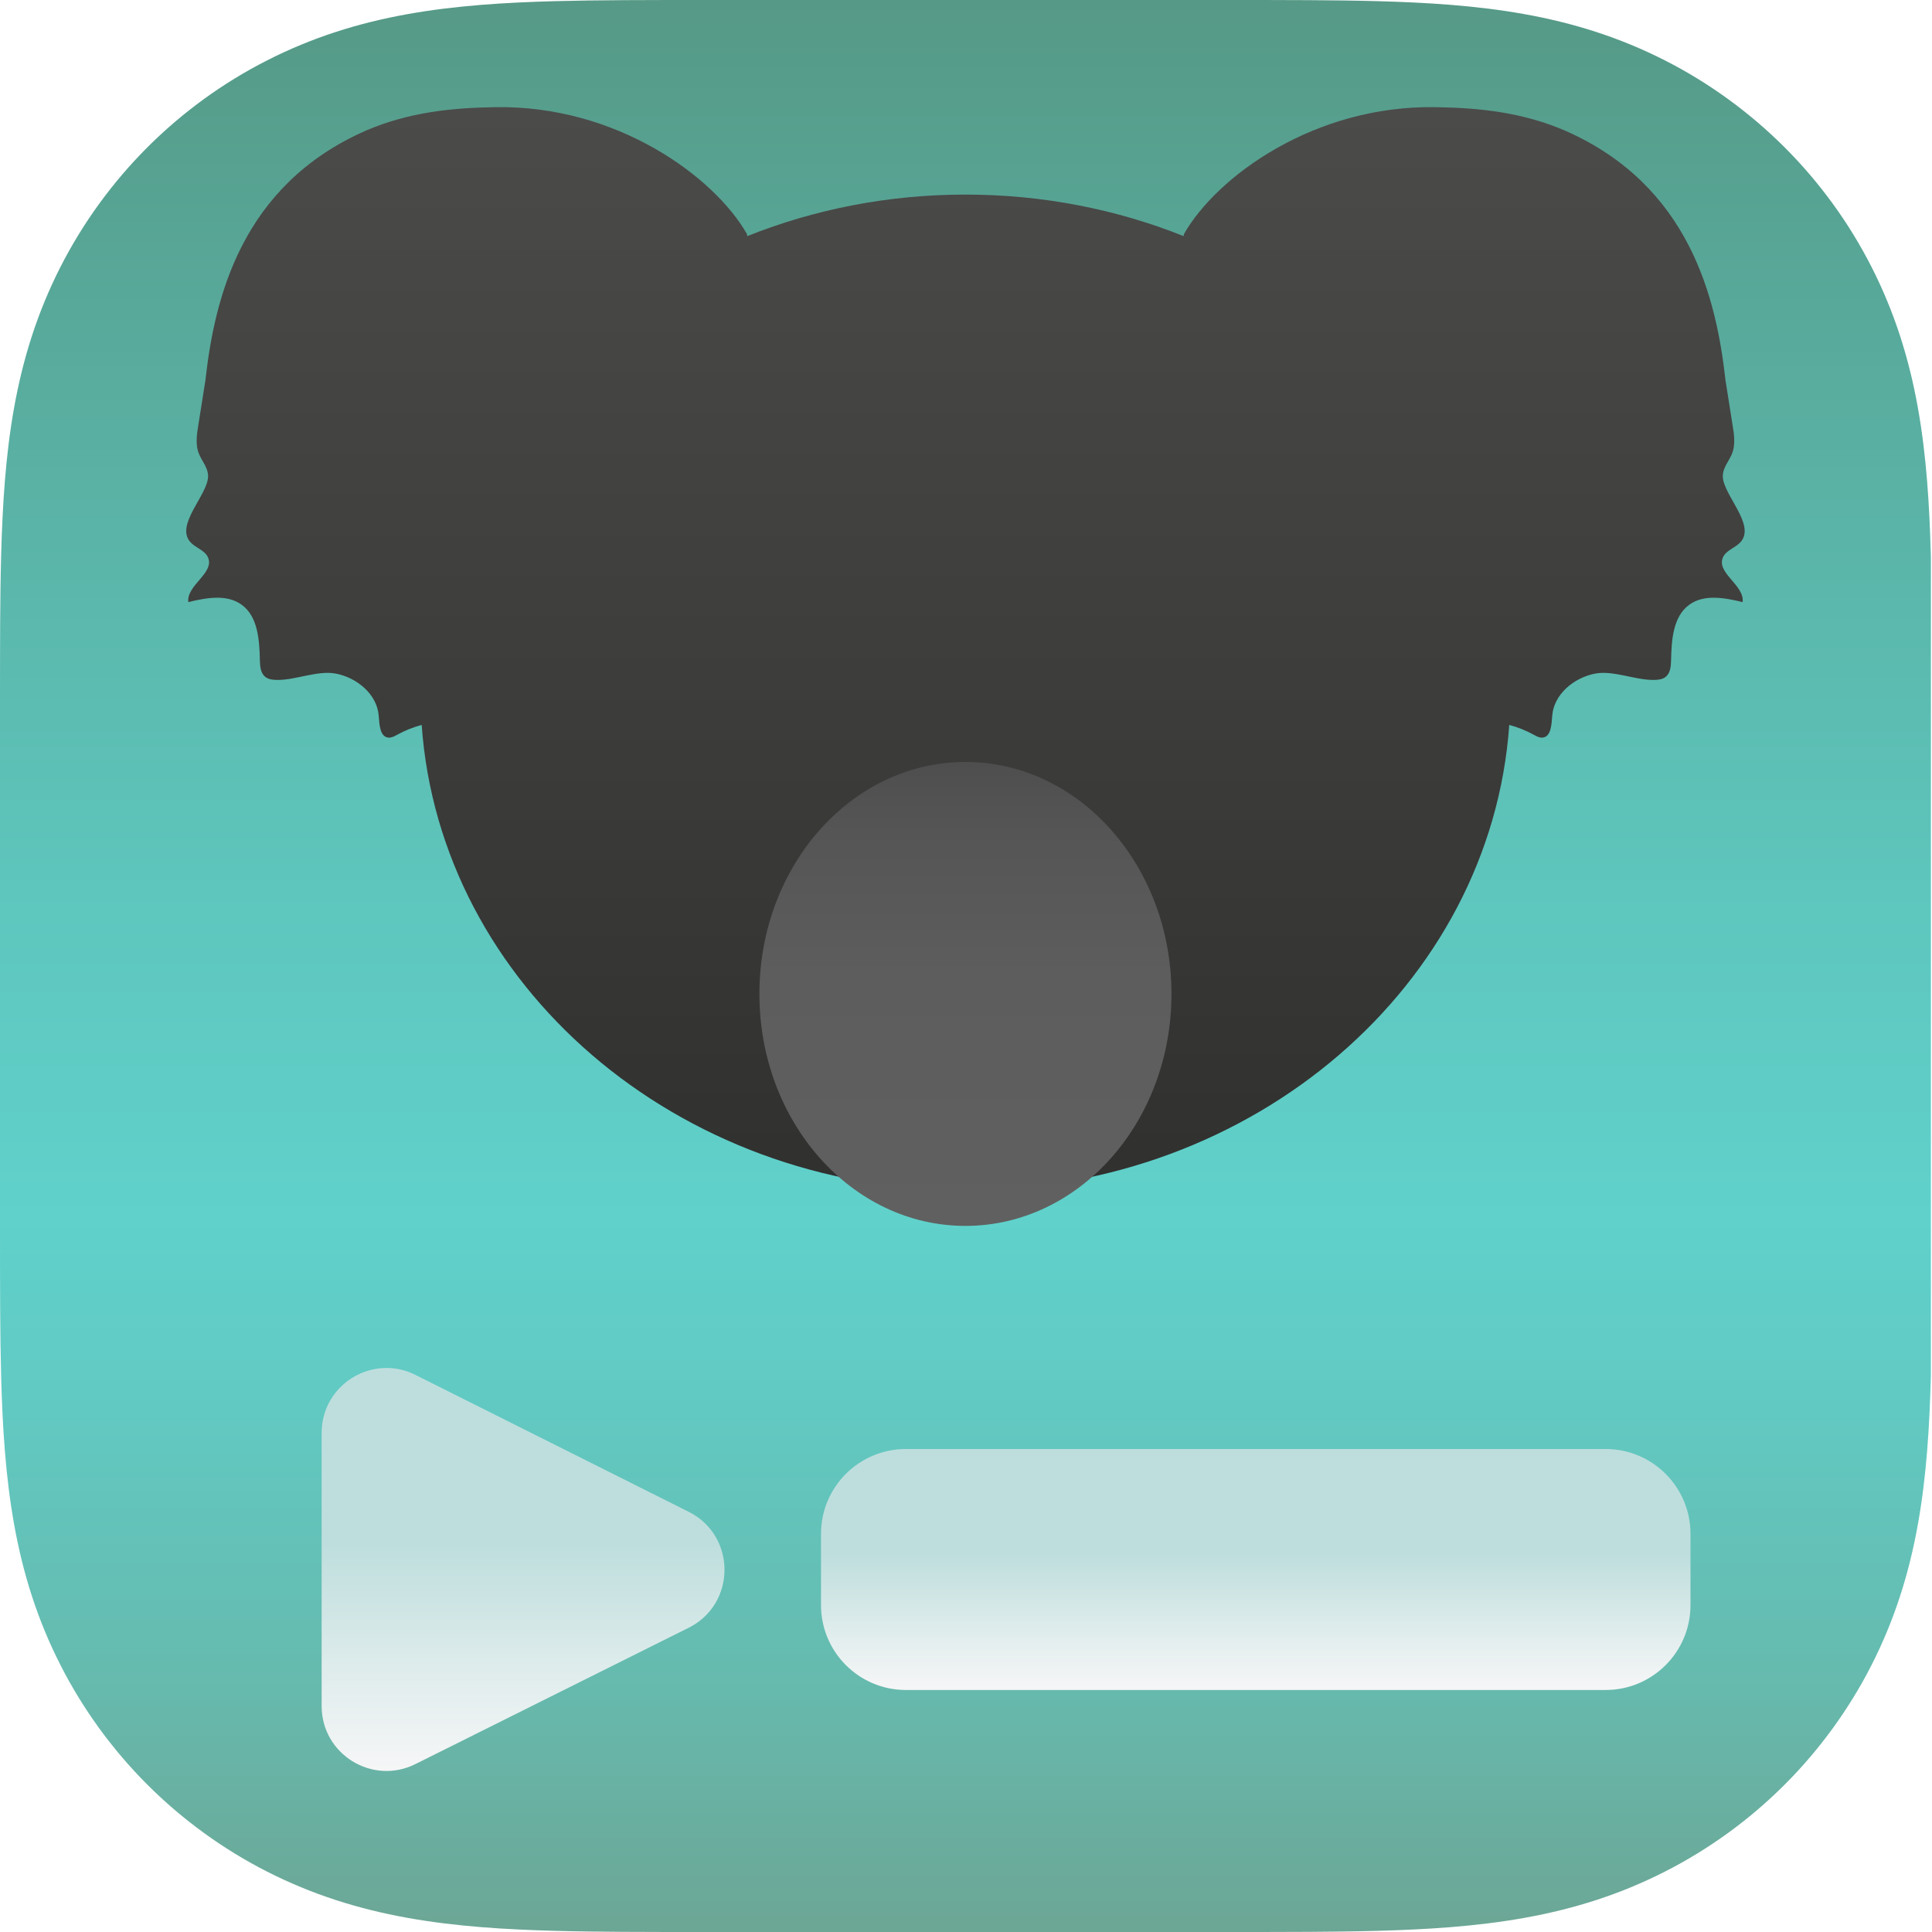
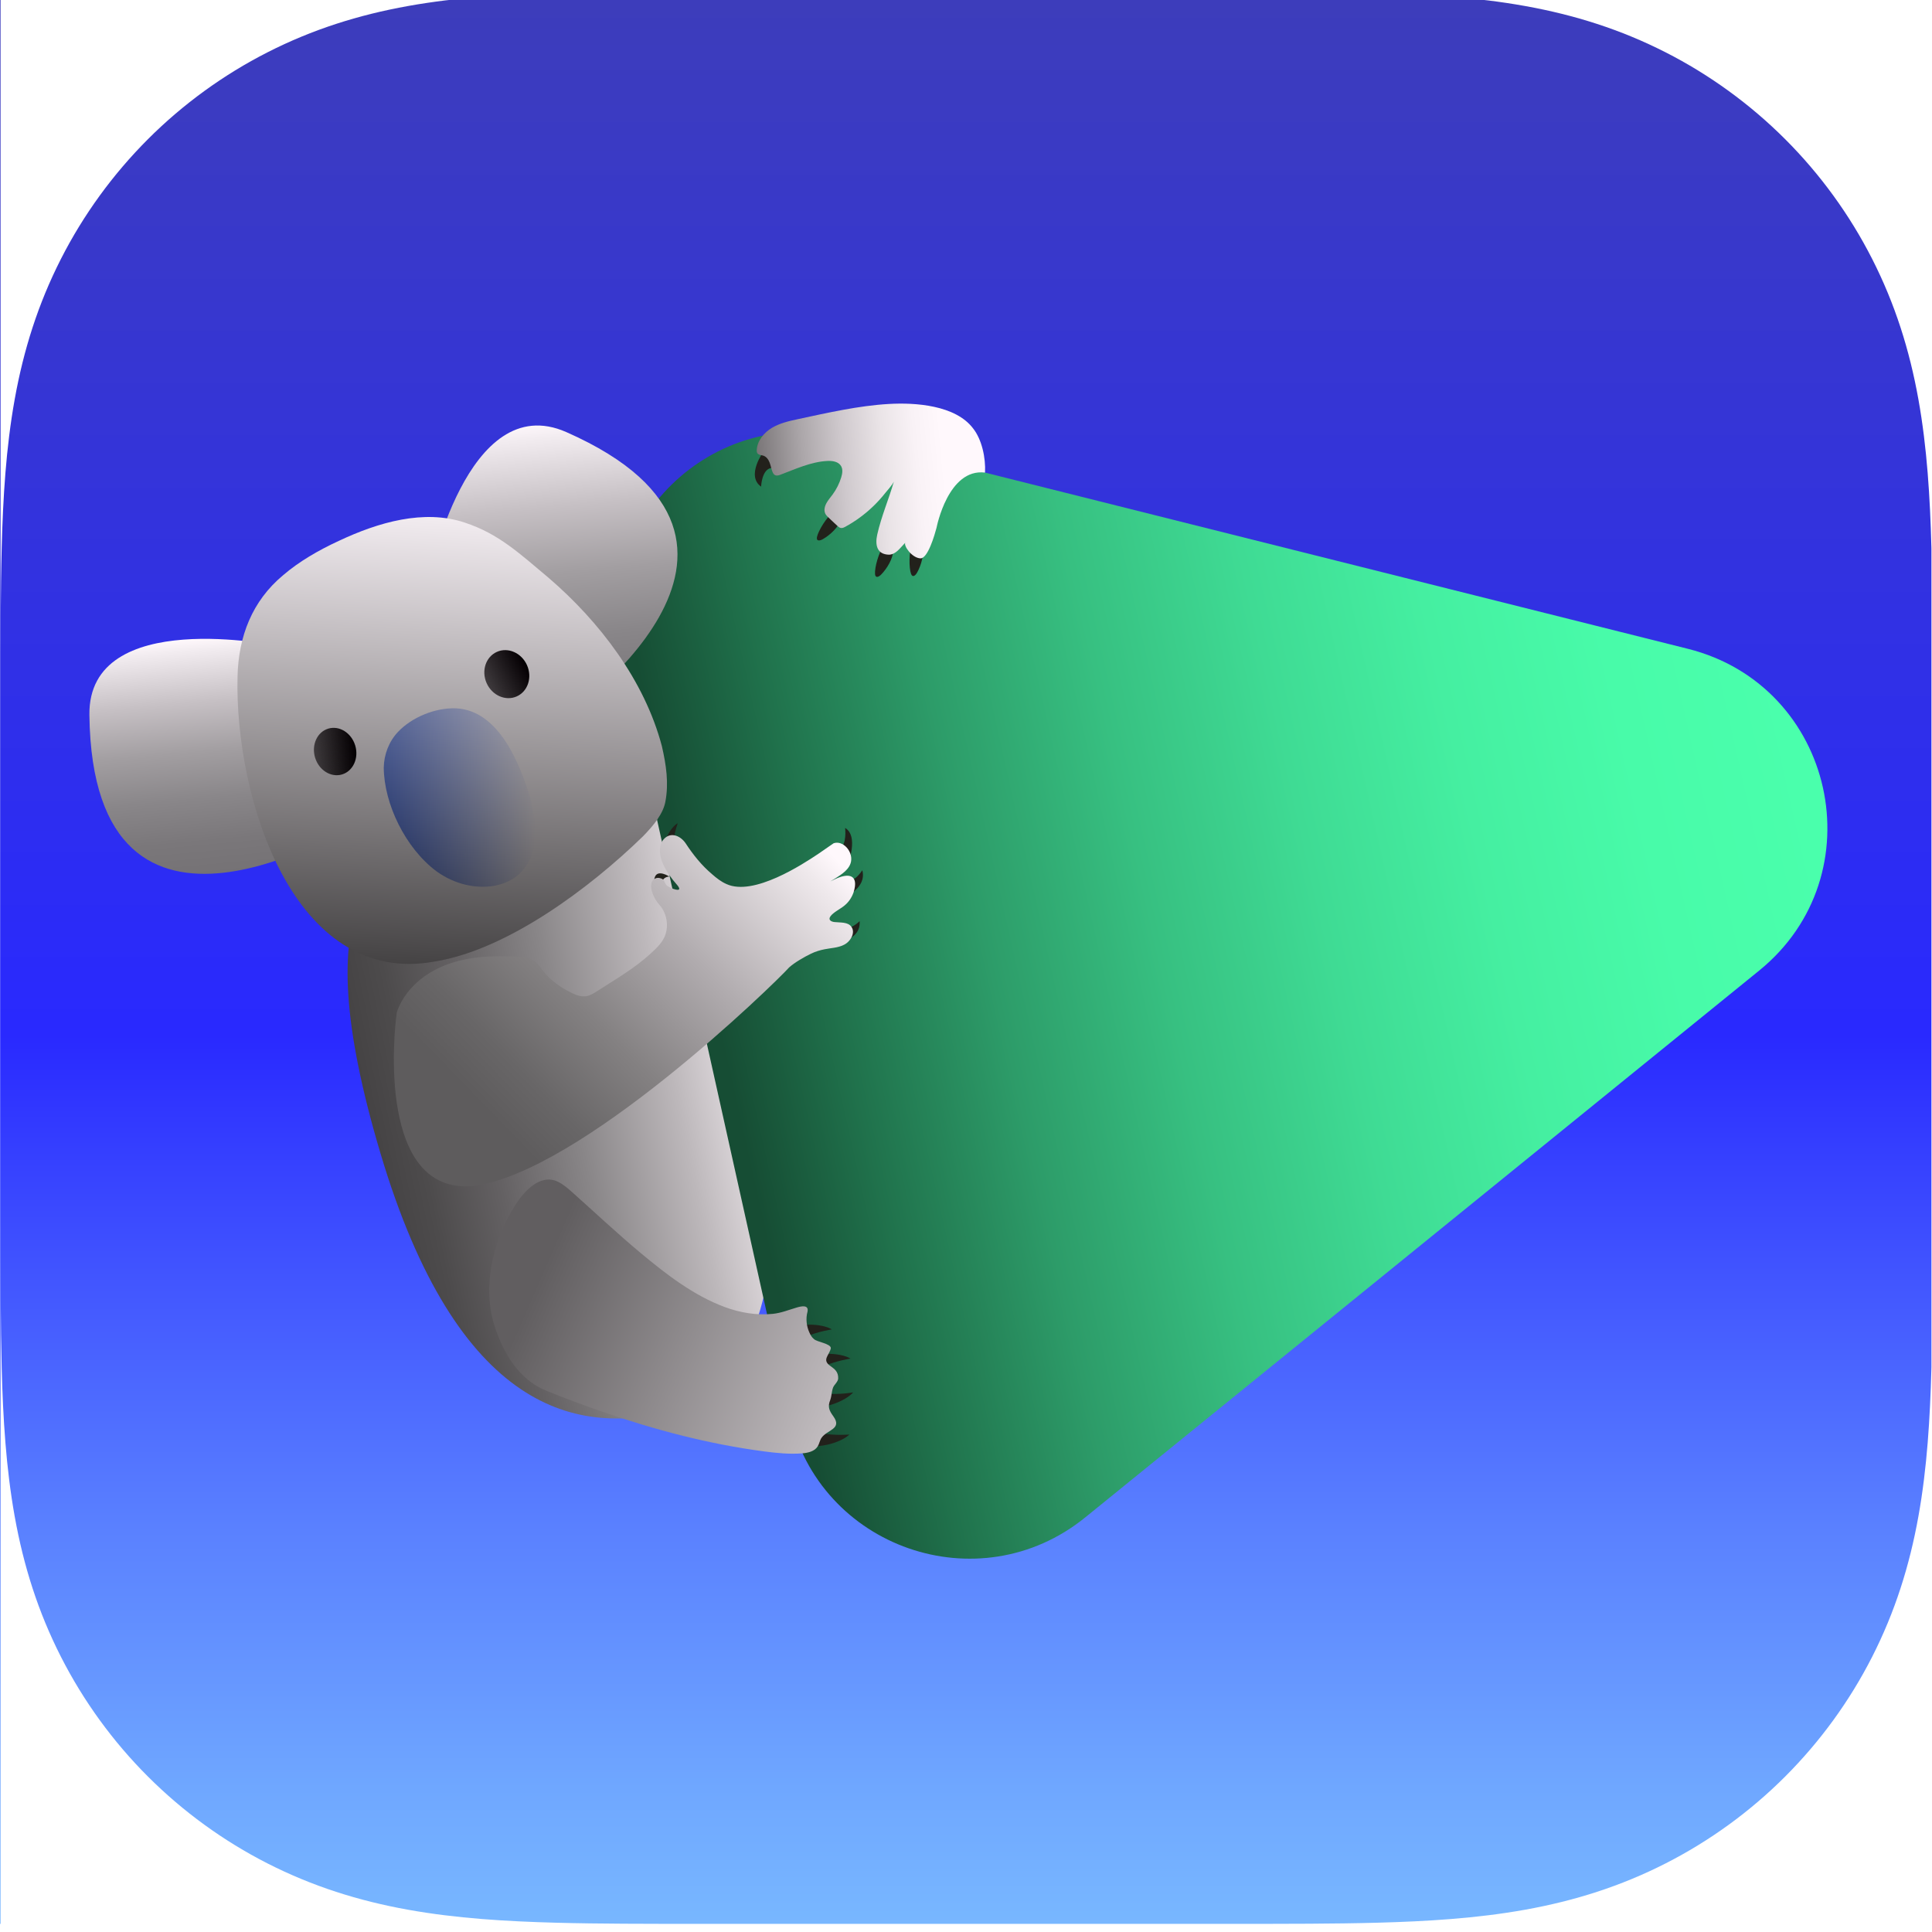
<svg xmlns="http://www.w3.org/2000/svg" xmlns:xlink="http://www.w3.org/1999/xlink" viewBox="0 0 1024 1024">
  <defs>
    <style>
      .cls-1 {
+         fill: url(#linear-gradient-8);
+       }
+ 
+       .cls-2 {
+         fill: url(#linear-gradient-7);
+       }
+ 
+       .cls-3 {
        fill: url(#linear-gradient-5);
      }

-       .cls-2 {
+       .cls-4 {
+         fill: url(#linear-gradient-6);
+       }
+ 
+       .cls-5 {
+         fill: url(#linear-gradient-9);
+       }
+ 
+       .cls-6 {
        fill: url(#linear-gradient-4);
      }

-       .cls-3 {
+       .cls-7 {
        fill: url(#linear-gradient-3);
      }

-       .cls-4 {
+       .cls-8 {
        fill: url(#linear-gradient-2);
      }

-       .cls-5 {
+       .cls-9 {
+         fill: url(#linear-gradient-13);
+         mix-blend-mode: difference;
+       }
+ 
+       .cls-10 {
        fill: url(#linear-gradient);
      }
+ 
+       .cls-11 {
+         isolation: isolate;
+       }
+ 
+       .cls-12 {
+         fill: url(#linear-gradient-10);
+       }
+ 
+       .cls-13 {
+         fill: #22211b;
+       }
+ 
+       .cls-14 {
+         fill: url(#linear-gradient-12);
+       }
+ 
+       .cls-14, .cls-15 {
+         mix-blend-mode: luminosity;
+       }
+ 
+       .cls-15 {
+         fill: url(#linear-gradient-11);
+       }
    </style>
-     <linearGradient id="linear-gradient" x1="511.7" y1="0" x2="511.7" y2="1024" gradientUnits="userSpaceOnUse">
-       <stop offset="0" stop-color="#569986" />
-       <stop offset=".16" stop-color="#58a99a" />
-       <stop offset=".46" stop-color="#5ec6bd" />
-       <stop offset=".63" stop-color="#60d1cb" />
-       <stop offset=".72" stop-color="#61cac3" />
-       <stop offset=".87" stop-color="#66baae" />
-       <stop offset="1" stop-color="#6ca695" />
+     <linearGradient id="linear-gradient" x1="512" y1="-4.31" x2="512" y2="1019.69" gradientUnits="userSpaceOnUse">
+       <stop offset="0" stop-color="#3d3dba" />
+       <stop offset=".54" stop-color="#2929ff" />
+       <stop offset=".6" stop-color="#353fff" />
+       <stop offset=".79" stop-color="#597fff" />
+       <stop offset=".93" stop-color="#6fa7ff" />
+       <stop offset="1" stop-color="#78b7ff" />
    </linearGradient>
-     <linearGradient id="linear-gradient-2" x1="511.7" y1="630.89" x2="511.7" y2="56.78" gradientUnits="userSpaceOnUse">
-       <stop offset="0" stop-color="#30302f" />
-       <stop offset=".36" stop-color="#3a3a39" />
-       <stop offset="1" stop-color="#4b4b4a" />
+     <linearGradient id="linear-gradient-2" x1="0" y1="-4.31" x2="0" y2="1019.69" xlink:href="#linear-gradient" />
+     <linearGradient id="linear-gradient-3" x1="1404.56" y1="211.3" x2="1529.5" y2="228.18" gradientTransform="translate(-2207.717 714.4144) rotate(-16.5637) scale(1.6651 2.6646)" gradientUnits="userSpaceOnUse">
+       <stop offset="0" stop-color="#454344" />
+       <stop offset=".11" stop-color="#4d4b4c" />
+       <stop offset=".29" stop-color="#646163" />
+       <stop offset=".51" stop-color="#898688" />
+       <stop offset=".77" stop-color="#bdb8bb" />
+       <stop offset="1" stop-color="#f2ecf0" />
    </linearGradient>
-     <linearGradient id="linear-gradient-3" x1="511.7" y1="649.75" x2="511.7" y2="403.85" gradientUnits="userSpaceOnUse">
-       <stop offset="0" stop-color="#606060" />
-       <stop offset=".54" stop-color="#5d5d5d" />
-       <stop offset=".85" stop-color="#555" />
-       <stop offset="1" stop-color="#4e4e4e" />
+     <linearGradient id="linear-gradient-4" x1="965.48" y1="459.5" x2="378.7" y2="535.41" gradientTransform="translate(-44.98 48.93) rotate(-5.28)" gradientUnits="userSpaceOnUse">
+       <stop offset="0" stop-color="#4affac" />
+       <stop offset=".15" stop-color="#48fba9" />
+       <stop offset=".3" stop-color="#45efa1" />
+       <stop offset=".45" stop-color="#3fdb94" />
+       <stop offset=".6" stop-color="#37c081" />
+       <stop offset=".75" stop-color="#2d9c69" />
+       <stop offset=".89" stop-color="#20724c" />
+       <stop offset="1" stop-color="#164d34" />
    </linearGradient>
-     <linearGradient id="linear-gradient-4" x1="277.24" y1="938.67" x2="277.24" y2="725.06" gradientUnits="userSpaceOnUse">
-       <stop offset="0" stop-color="#f6f6f7" />
-       <stop offset=".23" stop-color="#e1eded" />
-       <stop offset=".56" stop-color="#bededd" />
+     <linearGradient id="linear-gradient-5" x1="654.97" y1="1023.24" x2="792.56" y2="1076.56" gradientTransform="translate(-399.57 -587.01) rotate(4.39) scale(1.14 1.18) skewX(1.66)" gradientUnits="userSpaceOnUse">
+       <stop offset="0" stop-color="#615e60" />
+       <stop offset="1" stop-color="#bfbabd" />
    </linearGradient>
-     <linearGradient id="linear-gradient-5" x1="665.58" y1="895.73" x2="665.58" y2="768" xlink:href="#linear-gradient-4" />
+     <linearGradient id="linear-gradient-6" x1="443.98" y1="1083.93" x2="601.33" y2="925.84" gradientTransform="translate(-44.45 -384.68) rotate(2.98) scale(1.05 .87) skewX(-6.41)" gradientUnits="userSpaceOnUse">
+       <stop offset="0" stop-color="#5e5c5d" />
+       <stop offset=".12" stop-color="#686667" />
+       <stop offset=".33" stop-color="#848182" />
+       <stop offset=".6" stop-color="#b1acaf" />
+       <stop offset=".93" stop-color="#efe9ec" />
+       <stop offset="1" stop-color="#fff8fc" />
+     </linearGradient>
+     <linearGradient id="linear-gradient-7" x1="405.02" y1="253.47" x2="524.86" y2="253.47" gradientTransform="translate(-44.98 48.93) rotate(-5.28)" gradientUnits="userSpaceOnUse">
+       <stop offset="0" stop-color="#454344" />
+       <stop offset=".19" stop-color="#7c787a" />
+       <stop offset=".38" stop-color="#aba6a9" />
+       <stop offset=".56" stop-color="#cfc9cd" />
+       <stop offset=".73" stop-color="#e9e3e6" />
+       <stop offset=".88" stop-color="#f9f2f6" />
+       <stop offset="1" stop-color="#fff8fc" />
+     </linearGradient>
+     <linearGradient id="linear-gradient-8" x1="128.56" y1="301.93" x2="128.56" y2="426.95" gradientTransform="translate(-44.98 48.93) rotate(-5.28)" gradientUnits="userSpaceOnUse">
+       <stop offset="0" stop-color="#fff8fc" />
+       <stop offset=".05" stop-color="#f2ecf0" />
+       <stop offset=".27" stop-color="#c6c0c4" />
+       <stop offset=".48" stop-color="#a29ea1" />
+       <stop offset=".68" stop-color="#898689" />
+       <stop offset=".86" stop-color="#7a777a" />
+       <stop offset="1" stop-color="#757275" />
+     </linearGradient>
+     <linearGradient id="linear-gradient-9" x1="313.7" y1="204.5" x2="313.7" y2="372.29" xlink:href="#linear-gradient-8" />
+     <linearGradient id="linear-gradient-10" x1="292.72" y1="914.01" x2="292.72" y2="676.72" gradientTransform="translate(-9.26 -416.82) rotate(3.14)" gradientUnits="userSpaceOnUse">
+       <stop offset="0" stop-color="#454344" />
+       <stop offset="1" stop-color="#f2ecf0" />
+     </linearGradient>
+     <linearGradient id="linear-gradient-11" x1="459.36" y1="-714.08" x2="482.78" y2="-714.08" gradientTransform="translate(-168.7988 1092.451) rotate(-2.6593)" gradientUnits="userSpaceOnUse">
+       <stop offset="0" stop-color="#4f3b08" />
+       <stop offset="1" stop-color="#000" />
+     </linearGradient>
+     <linearGradient id="linear-gradient-12" x1="178.3" y1="368.43" x2="200.66" y2="368.43" gradientTransform="translate(65.57 -.51) rotate(11.52)" xlink:href="#linear-gradient-11" />
+     <linearGradient id="linear-gradient-13" x1="245.23" y1="768.06" x2="326.87" y2="768.06" gradientTransform="translate(-15.55 -354.97) rotate(1.99)" xlink:href="#linear-gradient-11" />
  </defs>
-   <g id="App_Icon_Shape" data-name="App Icon Shape">
-     <path class="cls-5" d="M1023.4,295.11c0-.27-.01-.54-.02-.82-.71-26.13-2.25-52.49-6.89-78.34-4.71-26.22-12.4-50.62-24.53-74.44-11.92-23.41-27.49-44.84-46.07-63.41s-40-34.15-63.41-46.07c-23.82-12.12-48.22-19.82-74.44-24.53-25.84-4.65-52.2-6.18-78.34-6.89-11.99-.33-23.99-.46-35.98-.53C679.48,0,665.24,0,651,0h-278C358.76,0,344.52,0,330.27.08c-12,.07-23.99.21-35.98.53-26.13.71-52.49,2.25-78.34,6.89-26.22,4.71-50.62,12.4-74.44,24.53-23.41,11.92-44.84,27.49-63.41,46.07s-34.15,40-46.07,63.41c-12.12,23.82-19.82,48.22-24.53,74.44-4.65,25.84-6.18,52.2-6.89,78.34-.33,11.99-.46,23.99-.53,35.98C0,344.52,0,358.76,0,373v278c0,14.24,0,28.48.08,42.73.07,12,.21,23.99.53,35.98.71,26.13,2.25,52.49,6.89,78.34,4.71,26.22,12.4,50.62,24.53,74.44,11.92,23.41,27.49,44.84,46.07,63.41s40,34.15,63.41,46.07c23.82,12.12,48.22,19.82,74.44,24.53,25.84,4.65,52.2,6.18,78.34,6.89,11.99.33,23.99.46,35.98.53,14.24.09,28.48.08,42.73.08h278c14.24,0,28.48,0,42.73-.08,12-.07,23.99-.21,35.98-.53,26.13-.71,52.49-2.25,78.34-6.89,26.22-4.71,50.62-12.4,74.44-24.53,23.41-11.92,44.84-27.49,63.41-46.07s34.15-40,46.07-63.41c12.12-23.82,19.82-48.22,24.53-74.44,4.65-25.84,6.18-52.2,6.89-78.34,0-.27.01-.54.02-.82v-433.79Z" />
-   </g>
-   <g id="Ears">
-     <path class="cls-4" d="M913.2,295.39c1.69-3.79,6.54-4.96,9.31-8.05,8.26-9.22-9.34-25.05-9.4-35,.22-6.06,4.93-8.98,5.87-15.5.72-5.29-.59-10.31-1.34-15.72-.98-6.2-2.14-13.51-3.09-19.55-4.82-43.3-18.91-103.51-85.41-132.5-22.15-9.41-44.36-11.92-68.11-12.27-64.33-1.16-116.15,36.79-133.47,67.18-.14.43-.19.81-.21,1.17-35.41-14.15-74.52-22.02-115.64-22.02s-80.23,7.87-115.64,22.02c-.01-.36-.07-.73-.21-1.17-17.32-30.39-69.14-68.34-133.47-67.18-23.75.35-45.96,2.85-68.11,12.27-66.49,28.99-80.59,89.2-85.41,132.5-.95,6.05-2.12,13.35-3.09,19.55-.75,5.41-2.06,10.43-1.34,15.72.94,6.52,5.65,9.43,5.87,15.5-.06,9.95-17.66,25.78-9.4,35,2.77,3.09,7.61,4.26,9.31,8.05,3.71,8.29-11.47,14.71-10.42,23.74,9.49-2.3,20.4-4.35,28.3,1.4,8.67,6.31,9.39,18.73,9.64,29.46.07,3.17.37,6.76,2.84,8.75,1.8,1.45,4.28,1.63,6.58,1.64,9.85.04,21.4-5.26,31.08-3.31,11.08,2.23,21.58,10.93,22.48,22.22.37,4.69.57,11.33,5.25,11.67,1.63.12,3.15-.76,4.59-1.55,4.08-2.24,8.44-3.98,12.94-5.18,9.72,137.7,135.03,246.65,288.22,246.65s278.5-108.95,288.22-246.65c4.5,1.2,8.86,2.94,12.94,5.18,1.44.79,2.95,1.66,4.59,1.55,4.68-.34,4.88-6.98,5.25-11.67.89-11.29,11.39-19.99,22.48-22.22,9.68-1.94,21.23,3.36,31.08,3.31,2.31-.01,4.79-.19,6.58-1.64,2.47-1.99,2.77-5.58,2.84-8.75.25-10.73.97-23.15,9.64-29.46,7.9-5.75,18.81-3.7,28.3-1.4,1.06-9.03-14.12-15.44-10.42-23.74Z" />
-   </g>
-   <g id="Nose">
-     <ellipse class="cls-3" cx="511.7" cy="526.8" rx="109.2" ry="122.95" />
-     <path class="cls-2" d="M220.23,728.74l144.8,72.55c25.32,12.69,25.29,48.83-.05,61.47l-144.8,72.24c-22.85,11.4-49.7-5.22-49.7-30.75v-144.8c0-25.56,26.91-42.17,49.76-30.72Z" />
-     <rect class="cls-1" x="435.15" y="768" width="460.85" height="127.73" rx="45" ry="45" />
+   <g class="cls-11">
+     <g id="App_Icon_Shape" data-name="App Icon Shape">
+       <g>
+         <path class="cls-10" d="M1023.7,290.8c0-.27-.01-.54-.02-.82-.71-26.13-2.25-52.49-6.89-78.34-4.71-26.22-12.4-50.62-24.53-74.44-11.92-23.41-27.49-44.84-46.07-63.41s-40-34.15-63.41-46.07c-23.82-12.12-48.22-19.82-74.44-24.53-25.84-4.65-52.2-6.18-78.34-6.89-11.99-.33-23.99-.46-35.98-.53-14.24-.09-28.48-.08-42.73-.08h-278c-14.24,0-28.48,0-42.73.08-12,.07-23.99.21-35.98.53-26.13.71-52.49,2.25-78.34,6.89-26.22,4.71-50.62,12.4-74.44,24.53-23.41,11.92-44.84,27.49-63.41,46.07s-34.15,40-46.07,63.41c-12.12,23.82-19.82,48.22-24.53,74.44-4.65,25.84-6.18,52.2-6.89,78.34-.33,11.99-.46,23.99-.53,35.98-.09,14.24-.08,28.48-.08,42.73v278c0,14.24,0,28.48.08,42.73.07,12,.21,23.99.53,35.98.71,26.13,2.25,52.49,6.89,78.34,4.71,26.22,12.4,50.62,24.53,74.44,11.92,23.41,27.49,44.84,46.07,63.41s40,34.15,63.41,46.07c23.82,12.12,48.22,19.82,74.44,24.53,25.84,4.65,52.2,6.18,78.34,6.89,11.99.33,23.99.46,35.98.53,14.24.09,28.48.08,42.73.08h278c14.24,0,28.48,0,42.73-.08,12-.07,23.99-.21,35.98-.53,26.13-.71,52.49-2.25,78.34-6.89,26.22-4.71,50.62-12.4,74.44-24.53,23.41-11.92,44.84-27.49,63.41-46.07s34.15-40,46.07-63.41c12.12-23.82,19.82-48.22,24.53-74.44,4.65-25.84,6.18-52.2,6.89-78.34,0-.27.01-.54.02-.82v-433.79Z" />
+         <rect class="cls-8" x="-.3" y="-4.31" width=".6" height="1024" />
+       </g>
+     </g>
+     <g id="Layer_22" data-name="Layer 22">
+       <path class="cls-7" d="M201.6,611.09c-40.6-136.5-4.3-163.64,49.75-179.71,54.05-16.08,95.2-79.66,135.8,56.84,40.6,136.5,26.89,242.35-27.16,258.42-54.05,16.08-117.79.95-158.39-135.54Z" />
+     </g>
+     <g id="Big_Play" data-name="Big Play">
+       <path class="cls-6" d="M448.07,231.93l446.51,111.94c78.07,19.57,100.29,119.87,37.79,170.58l-357.15,289.79c-56.35,45.72-141.12,16.2-156.88-54.64l-89.36-401.74c-15.77-70.91,48.63-133.61,119.09-115.94Z" />
+     </g>
+     <g id="R_Claws" data-name="R Claws">
+       <path class="cls-13" d="M415.12,724.15s-14.57-9.83-3.94-17c10.62-7.17,25.14-5.48,29.7-2.53,0,0-29,4.14-25.76,19.53Z" />
+       <path class="cls-13" d="M425.01,739.62s-14.57-9.83-3.94-17c10.62-7.17,25.14-5.48,29.7-2.53,0,0-29,4.14-25.76,19.53Z" />
+       <path class="cls-13" d="M421.85,727.53s-10.99,13.71,1.28,17.4c12.27,3.69,25.55-2.76,29.03-6.92,0,0-28.84,5.18-30.31-10.48Z" />
+       <path class="cls-13" d="M420.68,747.3s-11.98,12.86-.01,17.45c11.97,4.59,25.7-.52,29.49-4.42,0,0-29.17,2.69-29.47-13.03Z" />
+     </g>
+     <g id="R_Leg" data-name="R Leg">
+       <path class="cls-3" d="M319.03,748.17c-9.93-3.44-19.74-7.14-29.41-11.03-14.61-5.87-22.91-20.04-27.52-34.45-3.67-11.47-3.48-23.94-.85-35.61,2.28-10.13,6.37-19.84,11.99-28.57,4.51-7.01,13.09-16.68,22.41-12.18,2.91,1.41,5.38,3.57,7.79,5.72,12.08,10.76,23.86,21.86,36.3,32.22,13.41,11.16,27.98,22.45,44.52,28.54,8.04,2.96,16.79,4.45,25.35,3.56,4.49-.47,8.28-2.06,12.53-3.31,2.46-.73,6.7-1.75,5.84,2.24-1,3.59-.48,7.69.94,10.8.59,1.37,1.3,2.68,2.48,3.62,1.58,1.6,8.98,2.38,8.96,4.85-.76,3.81-5.09,6.21-.05,9.56,2.14,1.57,4.07,3.01,3.94,6.49-.07,1.79-2.09,3.21-2.71,4.83-.83,2.29-.64,4.03-1.46,6.48-1.48,3.66-.66,5.6,1.58,8.7,4.94,6.83-3.27,7.14-6.24,11.45-.93,1.36-1.14,3.1-2,4.5-1.68,2.75-5.29,3.51-8.51,3.75-6.63.48-13.29-.18-19.89-1.05-29.16-3.82-58.03-11.43-86-21.12Z" />
+     </g>
+     <g id="R_Arm" data-name="R Arm">
+       <path class="cls-13" d="M449.5,457.69s5.71-14.57-1.57-18.87c0,0,1.05,9.1-2.84,10.76s4.4,8.1,4.4,8.1Z" />
+       <path class="cls-13" d="M447.25,475.64s12.32-4.77,9.79-14.39c0,0-4.52,7.22-8.15,4.79-3.63-2.42-1.64,9.6-1.64,9.6Z" />
+       <path class="cls-13" d="M443.58,499.59s12.85-1.29,12.03-11.37c0,0-5.65,5.81-8.78,2.45s-3.25,8.92-3.25,8.92Z" />
+       <path class="cls-13" d="M361.79,455.17s-8.9,3.42-9.89-3.22c-.98-6.64,4.63-14.48,7.34-15.59,0,0-6.32,15.76,2.54,18.81Z" />
+       <path class="cls-13" d="M354.76,464.6s-6.07-3.97-7.65.2c-1.57,4.17,1.52,10.4,3.37,11.65,0,0-2.6-11.56,4.28-11.85Z" />
+       <path class="cls-4" d="M433.65,452.6c-8.25,5.51-34.21,22.53-48.55,15.99-2.86-1.24-5.3-3.15-7.62-5.19-5.56-4.68-10.05-10.28-14.04-16.37-2.77-4.18-8.55-6.7-12.32-1.38-4.48,7.38,2.94,17.94,7.37,22.92,4,4.46-.81,3.19-3.94,1.5-3.33-1.67-1.28-3.93-4.98-4.7-1.88-.41-3.82.69-4.26,2.68-.76,2.73.76,6.39,2.17,8.82,1.04,1.79,2.61,3.14,3.67,4.93,1.1,1.85,1.84,3.91,2.16,6.03.36,2.38.21,4.84-.49,7.13-1.33,4.34-4.78,7.51-8.03,10.5-8.46,7.79-18.56,13.58-28.19,19.79-1.9,1.23-3.88,2.48-6.12,2.78-2.64.35-5.25-.66-7.64-1.83-3.68-1.8-7.18-4.01-10.3-6.67-2.04-1.74-3.93-3.79-5.5-5.96-1.48-2.04-3.13-4.06-5.45-5.16-2.05-.97-4.37-1.11-6.63-1.23-10.29-.56-20.53-.63-30.62,1.79-.1.02-.2.05-.3.07-4.81,1.17-9.5,2.87-13.86,5.22-3.44,1.85-6.68,4.11-9.55,6.77-2.24,2.07-4.26,4.38-5.99,6.9-1.22,1.78-2.29,3.66-3.17,5.62-.42.95-.82,1.93-1.1,2.93-.01.05-.03.1-.04.15-1.77,11.53-9.91,96.1,40.01,92.03,56.92-6.64,160.48-107.55,167.9-115.89,2.82-2.55,7.96-5.54,11.65-7.32,2.31-1.09,4.73-1.86,7.18-2.32,3.36-.67,6.92-.76,9.91-2.21,3.58-1.5,6.63-6.41,4.29-9.69-1.83-2.66-5.95-2.17-8.94-2.52-1.67-.15-3.6-1.1-2.17-3.04,1.4-2.08,5.27-3.89,7.44-5.72,2.15-1.75,3.84-4.16,4.83-7.05,2.95-9.44-2.75-10.42-10.07-6.82-.79.34-2.65,1.31-2.18,1.04.25-.15,1.28-.75,2.62-1.6,3.31-2.12,7.64-4.8,8.3-9.12.82-5.47-4.49-11.15-9.29-9.44" />
+     </g>
+     <g id="L_Hand" data-name="L Hand">
+       <path class="cls-13" d="M445.76,275.18c-1.2,4.16-5.82,8.43-9.63,10.58-1.51.87-3.56,1.28-3.13-1.07.7-3.42,5.08-10.58,8.82-13.46,3.3-2.43,4.95.65,3.97,3.85l-.03.1Z" />
+       <path class="cls-13" d="M473.41,291.63c0,4.33-3.26,9.71-6.32,12.84-1.21,1.25-3.07,2.21-3.31-.16-.27-3.48,1.95-11.57,4.75-15.37,2.5-3.25,4.93-.74,4.88,2.6v.1Z" />
+       <path class="cls-13" d="M488.87,289.41c1.12,4.18-.62,10.23-2.77,14.04-.85,1.53-2.38,2.93-3.24.7-1.17-3.29-1.12-11.68.59-16.08,1.57-3.79,4.57-2,5.38,1.24l.03.1Z" />
+       <path class="cls-13" d="M404.83,239.09s-9.67,12.99-1.44,18.84c0,0,.33-9.16,5.43-9.91s-3.99-8.93-3.99-8.93Z" />
+       <path class="cls-2" d="M487.8,295.94c4.02.24,7.71-12.94,8.48-15.85l.15-.57s6.09-31.45,25.66-29.04c.39-7.83-1.64-17.52-6.39-23.49-9.33-12.24-30.49-13.71-44.65-12.88-16.11.94-32.2,4.64-47.94,8-4.81,1.03-9.72,2.12-13.95,4.64s-7.73,6.77-8.07,11.68c-.04.62-.02,1.28.33,1.8.66.97,2.08.92,3.19,1.29,1.61.54,2.69,2.07,3.3,3.66s.87,3.28,1.5,4.86c.28.72.69,1.45,1.38,1.79.9.45,1.99.11,2.93-.25,8.04-3.04,16.05-6.77,24.64-7.26,2.77-.16,6.02.29,7.42,2.69,1.04,1.77.68,4.01.09,5.97-.99,3.28-2.55,6.39-4.59,9.15-1.12,1.52-2.4,2.95-3.29,4.61-1.23,2.31-1.59,4.99.45,6.89,1.29,1.35,2.84,2.65,4.16,3.95,1.82,1.53,2.58,3.17,5.19,1.75,5.55-3,10.69-6.78,15.22-11.17,2.27-2.2,4.38-4.55,6.33-7.03,1.5-1.92,3.31-3.66,4.42-5.85-2.72,9.42-6.64,18.4-8.8,28.03-1.21,5.4-.3,10.58,6.32,10.69,3.66-.24,5.58-3.36,8.51-6.33-.88,1.66,3.48,7.99,8,8.27Z" />
+     </g>
+     <g id="Layer_20" data-name="Layer 20">
+       <path class="cls-1" d="M187.91,436.58s-138.78,88.58-140.53-57.68c-.69-57.66,100.01-36.52,100.01-36.52,0,0,8.91,72.82,40.53,94.2Z" />
+       <path class="cls-5" d="M298,380.92s135.99-92.82,2.17-151.9c-52.75-23.29-72.87,77.62-72.87,77.62,0,0,63.47,36.8,70.7,74.28Z" />
+     </g>
+     <g id="Head">
+       <path class="cls-12" d="M246.27,276.96c-21.59-7.17-45.73-.14-66.55,9.65-10.92,5.03-21.38,11.12-29.69,18.29-16.33,13.6-23.65,32.32-24.13,53.74-1.6,64.04,29.65,164.79,104.63,150.97,38.47-6.26,82.1-38.94,110.23-66.31,5.85-5.98,10.74-12.07,11.91-18.41,1.84-9.79.47-19.29-1.87-29.45-9.17-34.75-33.1-66.07-59.99-89.15-15.28-12.78-26.37-23.35-44.47-29.3l-.1-.03Z" />
+       <ellipse class="cls-15" cx="268.63" cy="357.29" rx="11.71" ry="12.92" transform="translate(-122.11 140.17) rotate(-24)" />
+       <ellipse class="cls-14" cx="177.62" cy="398.35" rx="11.11" ry="12.68" transform="translate(-107.6 68.37) rotate(-16.81)" />
+     </g>
+     <g id="Layer_21" data-name="Layer 21">
+       <path class="cls-9" d="M203.41,406.77c.11-6.82,2.73-13.86,7.68-18.99,7.23-7.58,19.53-12.75,30.59-12.35,23.07,1.06,33.99,30.23,39.21,46.86,3.68,14.78,5.96,29.47-5.73,41-7.61,6.82-18.67,7.93-28.38,5.63-5.37-1.25-10.66-3.67-15.42-7.1-16.56-12.34-27.8-35.82-27.96-54.92v-.13Z" />
+     </g>
  </g>
</svg>
